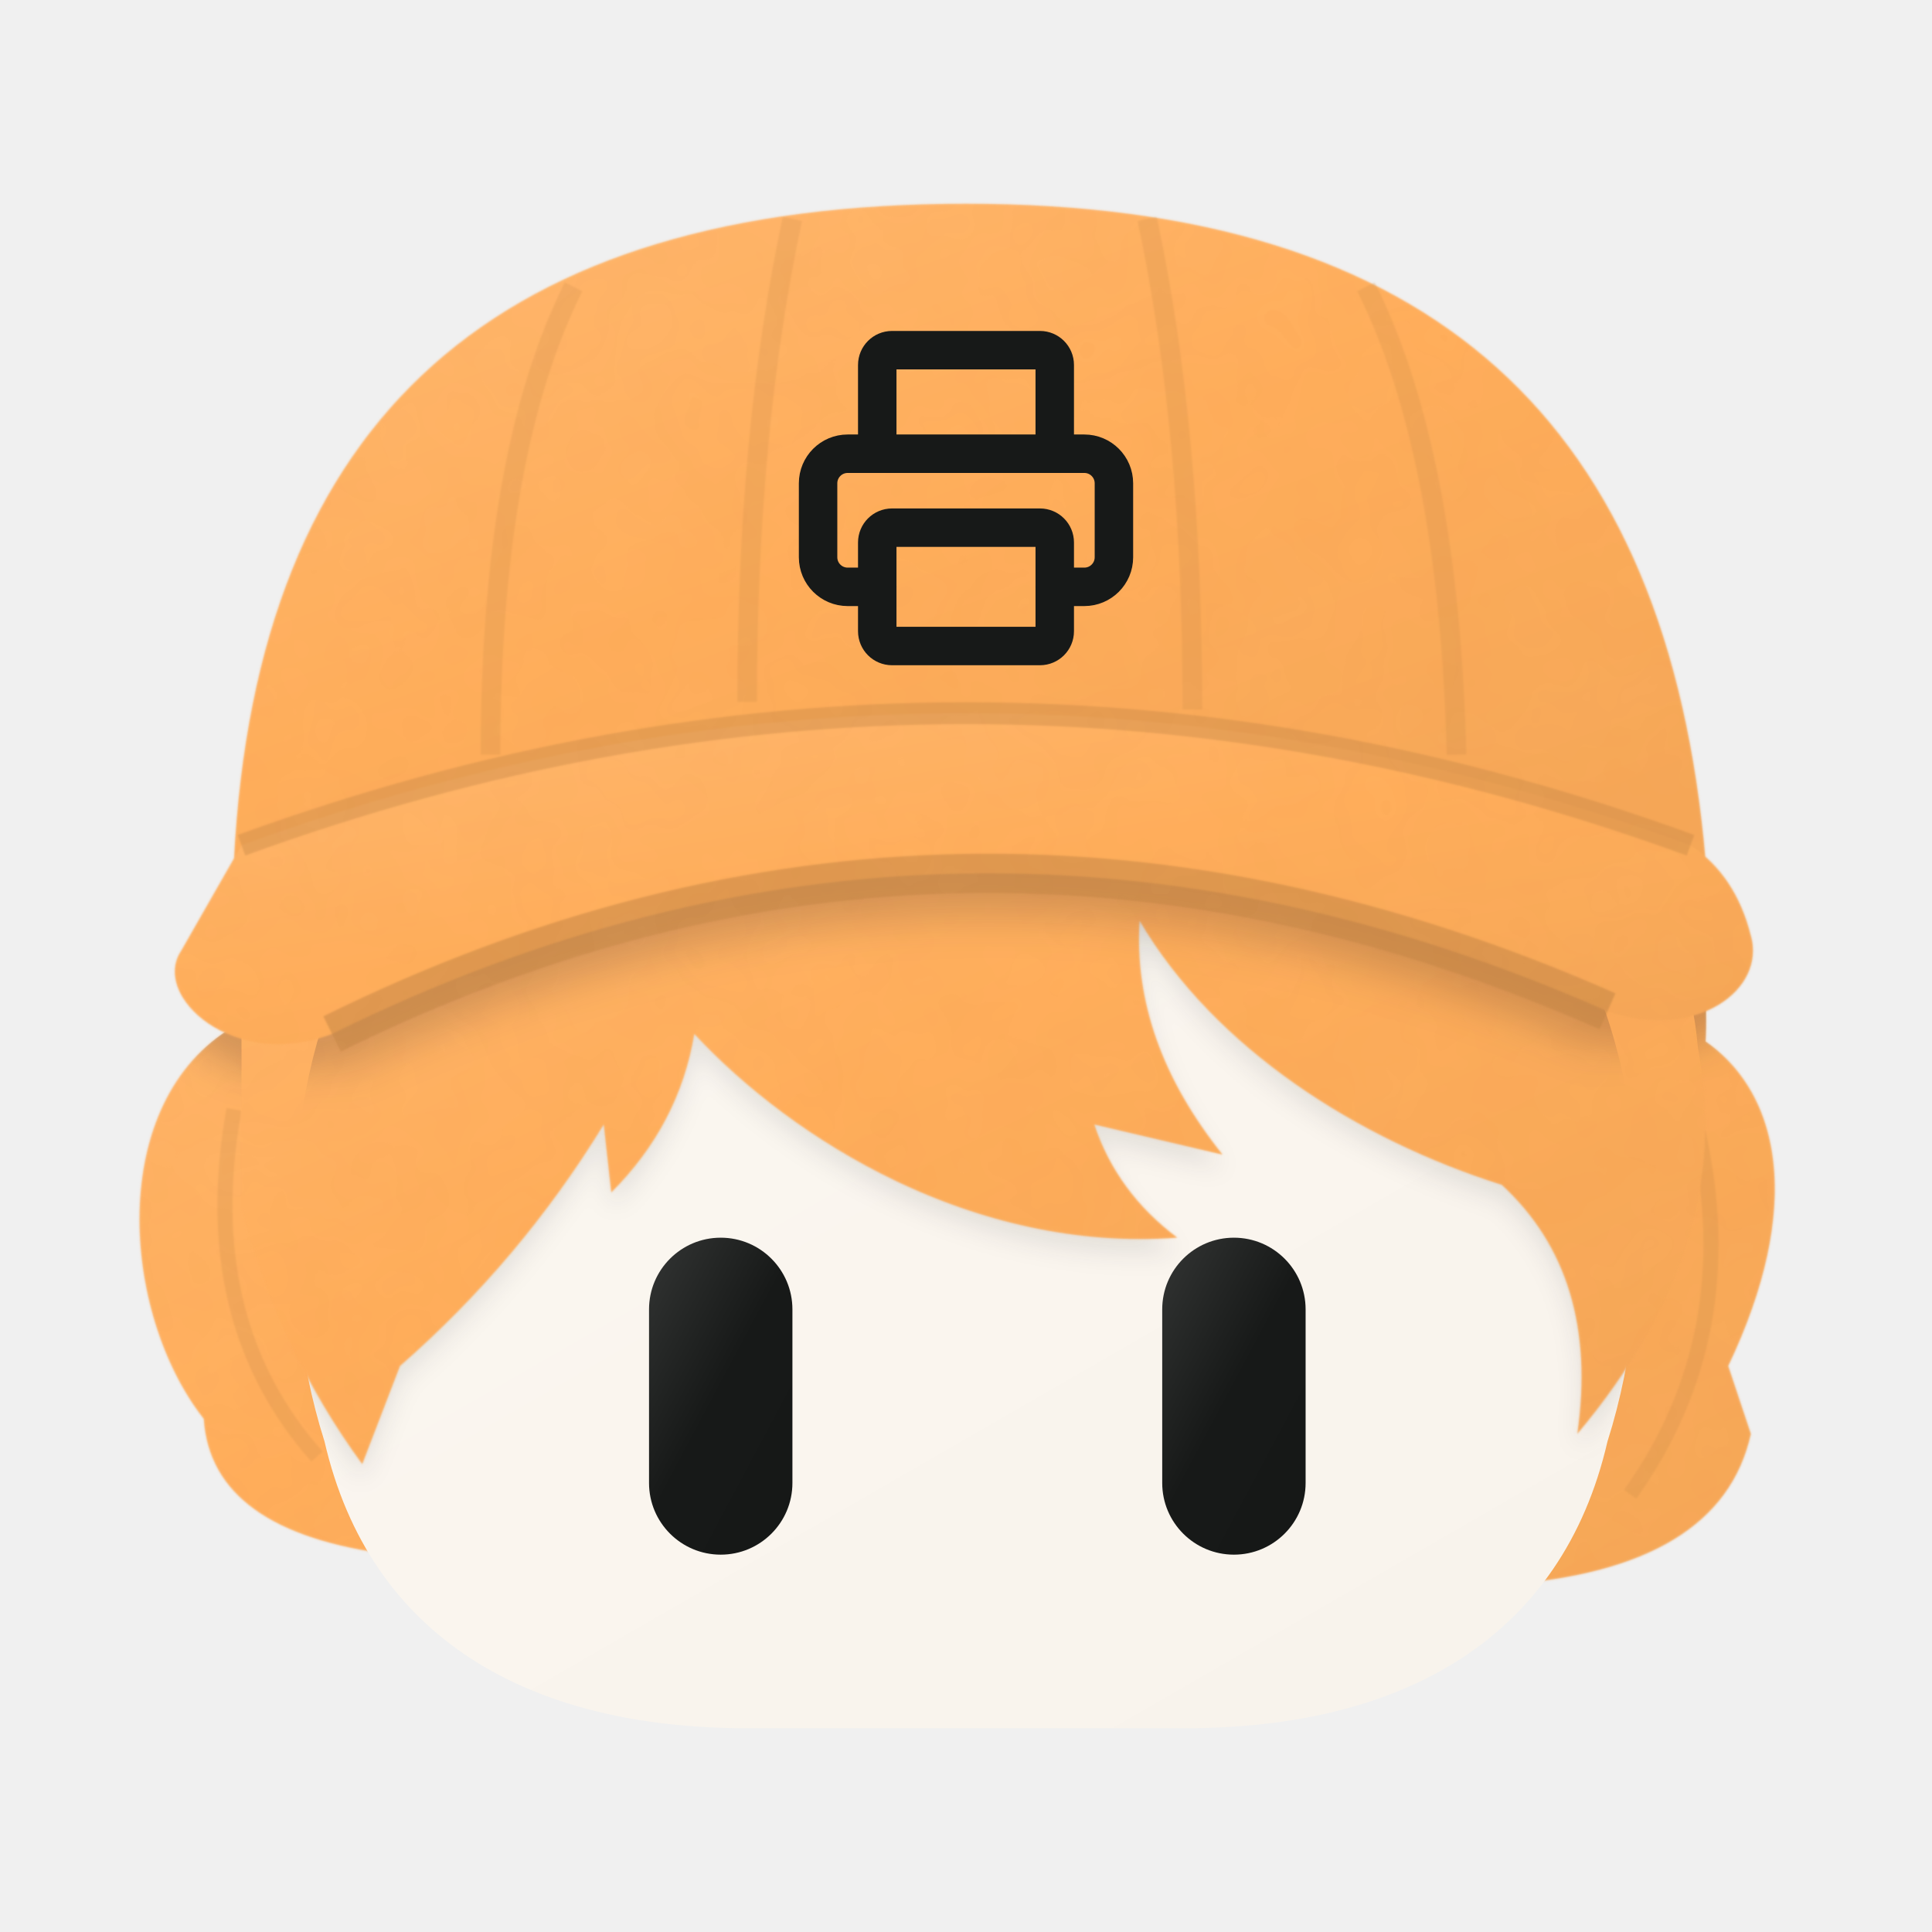
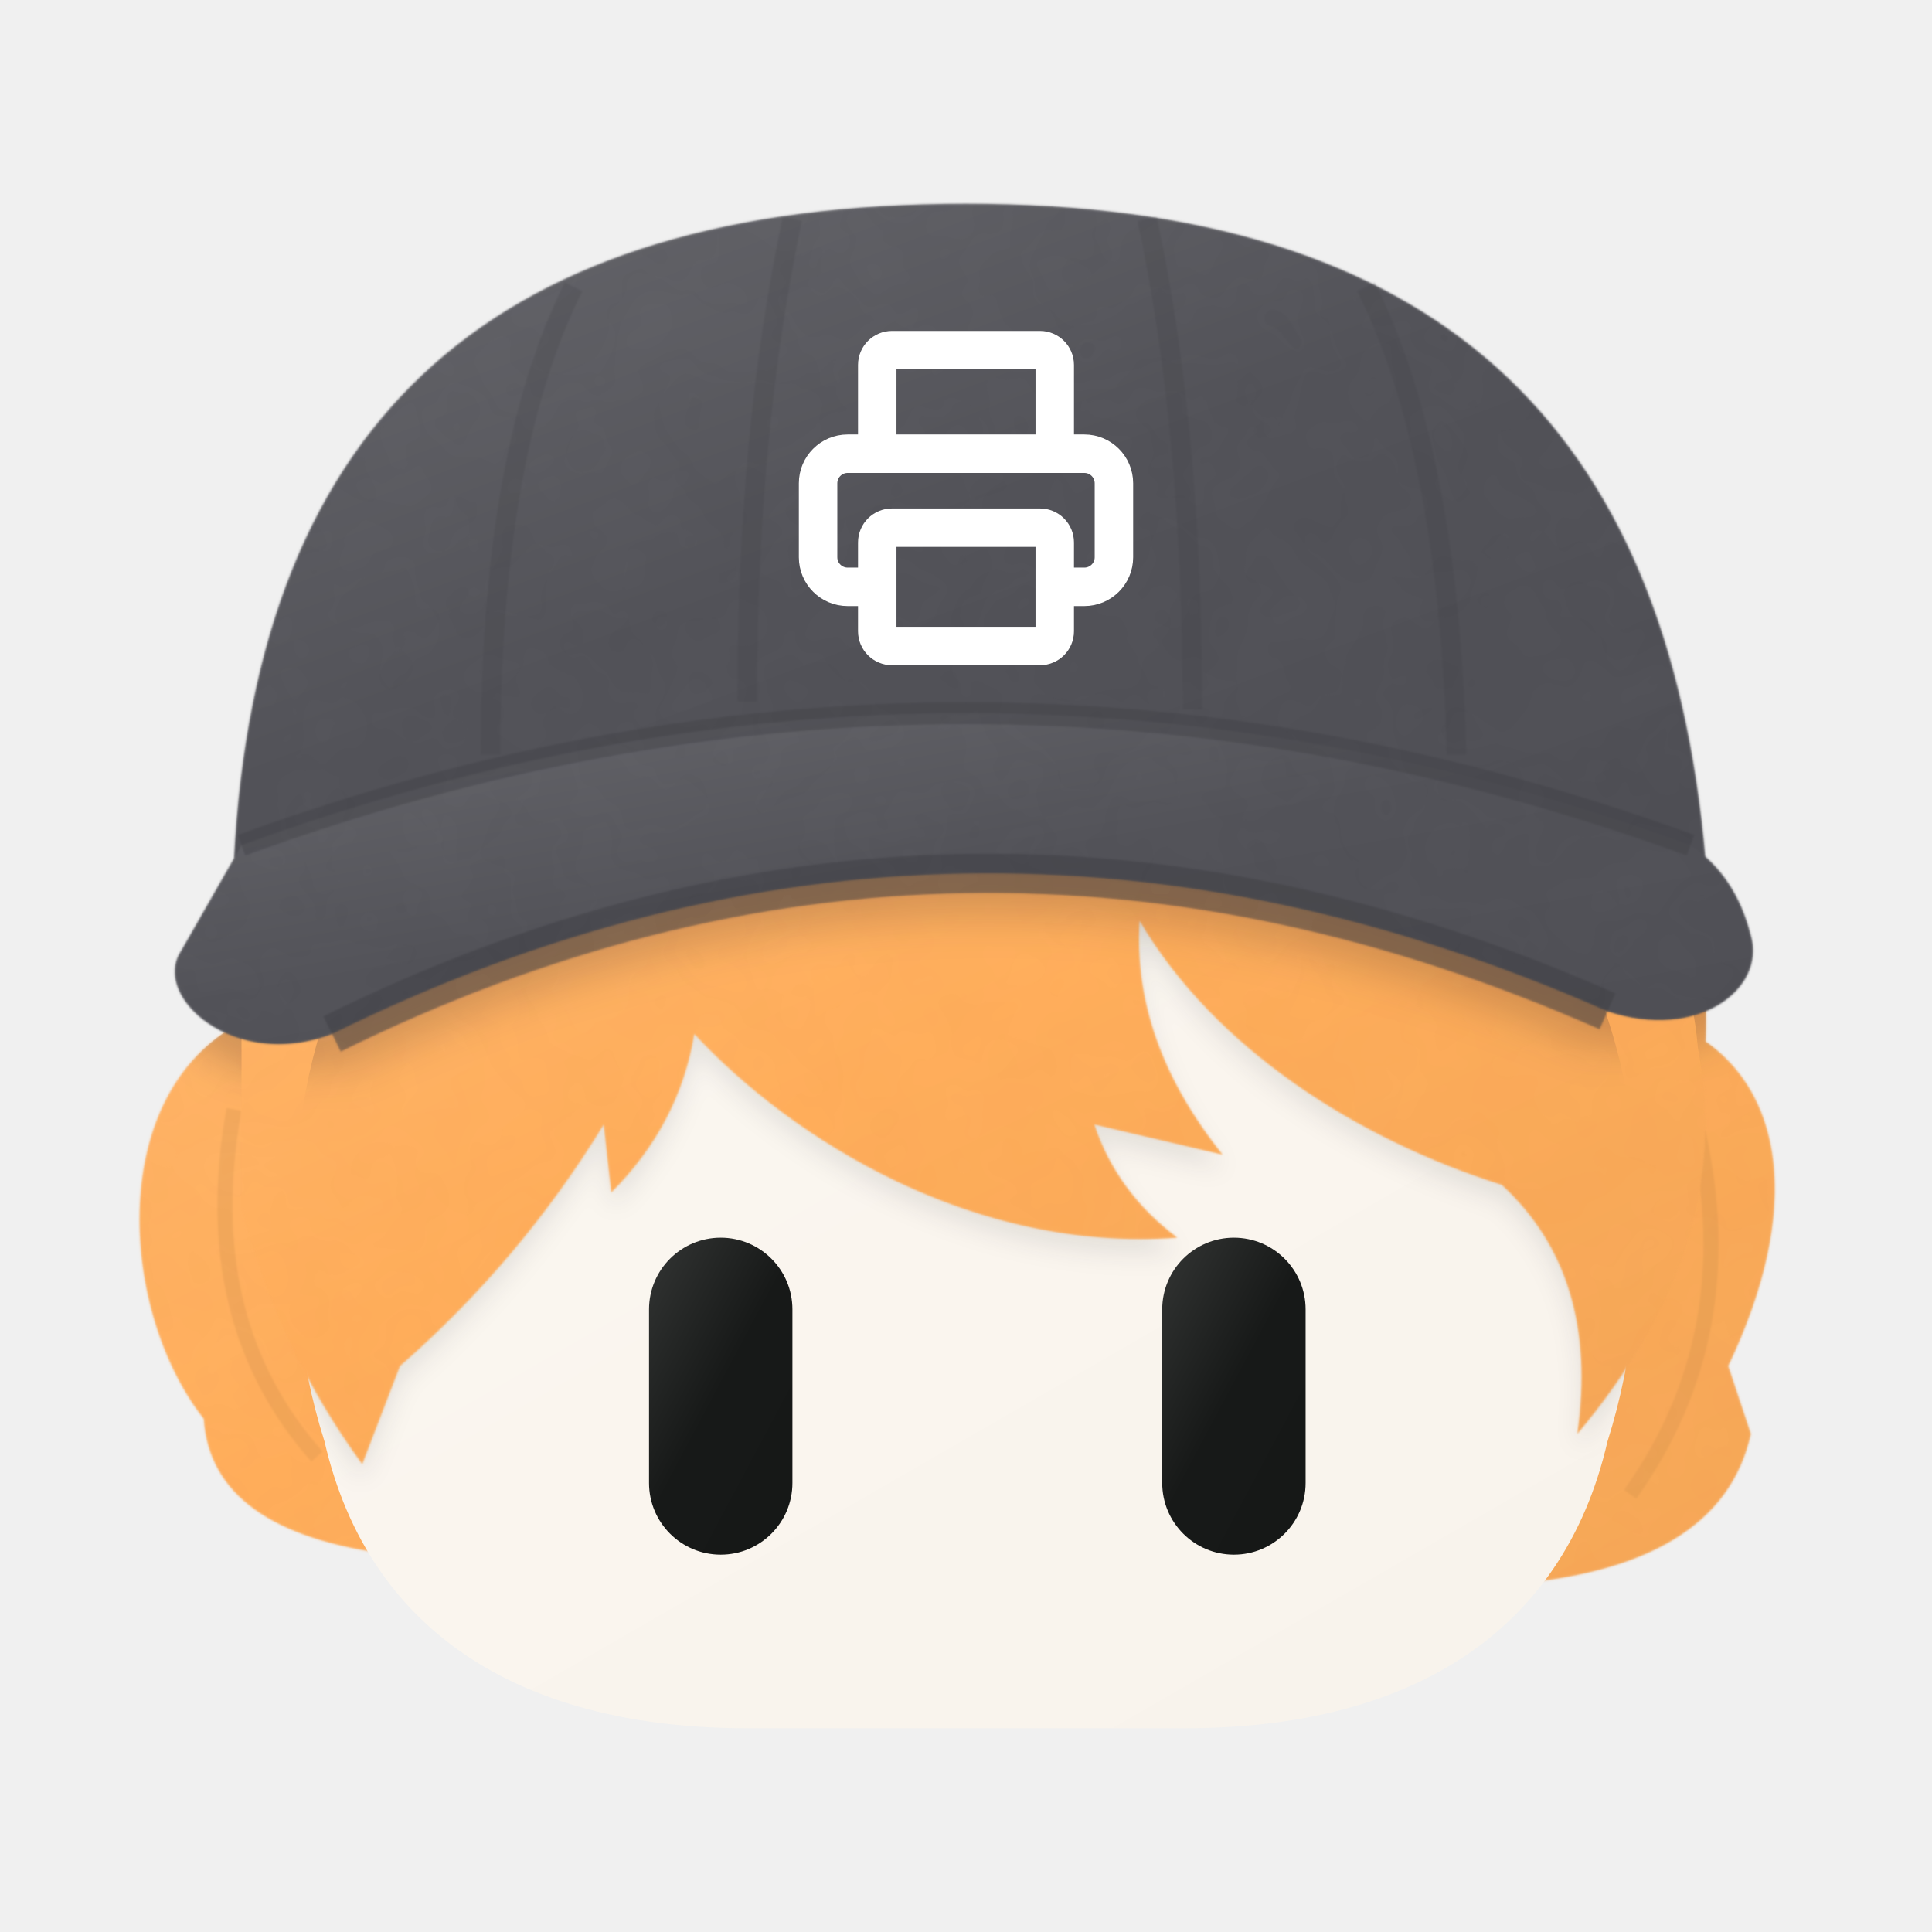
<svg xmlns="http://www.w3.org/2000/svg" viewBox="0 0 256 256" width="256" height="256" role="img">
  <defs>
    <clipPath id="avatar-contact-receiver-fringe-hair-sweep-face-round" clipPathUnits="userSpaceOnUse">
      <path d="M48 124C38 140 36 169 43 191C49 217 70 229 99 229H157C186 229 207 217 213 191C220 169 218 140 208 124C185 105 71 105 48 124Z" fill="#000000" />
    </clipPath>
    <filter id="avatar-contact-shadow-fringe-hair-sweep-face-round" filterUnits="userSpaceOnUse" x="0" y="0" width="256" height="256" color-interpolation-filters="sRGB">
      <feGaussianBlur in="SourceAlpha" stdDeviation="1.6" />
      <feOffset dy="2" result="contact-alpha" />
      <feFlood flood-color="#201a28" flood-opacity="0.09" />
      <feComposite in2="contact-alpha" operator="in" />
    </filter>
    <clipPath id="avatar-contact-receiver-hat-hat-cap-hair-sweep-hair-sweep-back-face-round" clipPathUnits="userSpaceOnUse">
      <path d="M48 124C38 140 36 169 43 191C49 217 70 229 99 229H157C186 229 207 217 213 191C220 169 218 140 208 124C185 105 71 105 48 124Z" fill="#000000" />
      <path d="M32 137C30 107 64 86 126 85C184 84 222 103 225 139Q230 165 209 190Q212 169 199 157C180 151 161 139 151 122Q150 138 162 153L145 149Q148 158 156 164C129 166 105 151 92 137Q90 149 81 158L80 149Q69 167 53 181L48 194Q37 179 32 160Z" fill="#000000" />
      <path d="M31 136C14 146 16 174 27 188Q28 203 52 206C87 222 173 224 199 210Q228 208 232 190L229 181C239 160 236 145 226 138C228 99 186 82 128 83C72 83 41 103 31 136Z" fill="#000000" />
      <path d="M31 147Q26 175 42 193M225 150Q231 177 216 198" fill="none" stroke="#000000" stroke-width="2" stroke-opacity="0.23" />
    </clipPath>
    <filter id="avatar-contact-shadow-hat-hat-cap-hair-sweep-hair-sweep-back-face-round" filterUnits="userSpaceOnUse" x="0" y="0" width="256" height="256" color-interpolation-filters="sRGB">
      <feGaussianBlur in="SourceAlpha" stdDeviation="2.4" />
      <feOffset dy="4" result="contact-alpha" />
      <feFlood flood-color="#201a28" flood-opacity="0.19" />
      <feComposite in2="contact-alpha" operator="in" />
    </filter>
    <filter id="avatar-soft-material-v1" x="-2%" y="-2%" width="104%" height="104%" color-interpolation-filters="sRGB">
      <feTurbulence type="fractalNoise" baseFrequency="0.08" numOctaves="3" seed="17" result="grain" />
      <feColorMatrix in="grain" type="matrix" values="0.213 0.715 0.072 0 0 0.213 0.715 0.072 0 0 0.213 0.715 0.072 0 0 0 0 0 0.03 0" result="faint-grain" />
      <feComposite in="faint-grain" in2="SourceGraphic" operator="in" result="clipped-grain" />
      <feBlend in="SourceGraphic" in2="clipped-grain" mode="soft-light" result="material" />
      <feGaussianBlur in="material" stdDeviation="0.16" />
    </filter>
    <linearGradient id="avatar-face-faf5ee" x1="0%" y1="0%" x2="85%" y2="100%">
      <stop offset="0%" stop-color="#fbf8f2" />
      <stop offset="52%" stop-color="#faf5ee" />
      <stop offset="100%" stop-color="#f8f3ec" />
    </linearGradient>
    <linearGradient id="avatar-hair-ffad5a" x1="0%" y1="0%" x2="85%" y2="100%">
      <stop offset="0%" stop-color="#ffb76e" />
      <stop offset="52%" stop-color="#ffad5a" />
      <stop offset="100%" stop-color="#f6a757" />
    </linearGradient>
-     <linearGradient id="avatar-hat-ffad5a" x1="0%" y1="0%" x2="85%" y2="100%">
-       <stop offset="0%" stop-color="#ffb76e" />
-       <stop offset="52%" stop-color="#ffad5a" />
-       <stop offset="100%" stop-color="#f6a757" />
+     <linearGradient id="avatar-hat-525258" x1="0%" y1="0%" x2="85%" y2="100%">
+       <stop offset="0%" stop-color="#67676c" />
+       <stop offset="52%" stop-color="#525258" />
+       <stop offset="100%" stop-color="#4f4f55" />
    </linearGradient>
    <linearGradient id="avatar-eyes-171918" x1="0%" y1="0%" x2="85%" y2="100%">
      <stop offset="0%" stop-color="#333534" />
      <stop offset="52%" stop-color="#171918" />
      <stop offset="100%" stop-color="#161817" />
    </linearGradient>
    <linearGradient id="avatar-badge-ffffff" x1="0%" y1="0%" x2="85%" y2="100%">
      <stop offset="0%" stop-color="#ffffff" />
      <stop offset="52%" stop-color="#ffffff" />
      <stop offset="100%" stop-color="#f6f6f6" />
    </linearGradient>
  </defs>
  <g color="#c78746" filter="url(#avatar-soft-material-v1)">
    <path d="M31 136C14 146 16 174 27 188Q28 203 52 206C87 222 173 224 199 210Q228 208 232 190L229 181C239 160 236 145 226 138C228 99 186 82 128 83C72 83 41 103 31 136Z" fill="url(#avatar-hair-ffad5a)" />
    <path d="M31 147Q26 175 42 193M225 150Q231 177 216 198" fill="none" stroke="#c78746" stroke-width="2" stroke-opacity="0.23" />
  </g>
  <g color="url(#avatar-face-faf5ee)">
    <path d="M48 124C38 140 36 169 43 191C49 217 70 229 99 229H157C186 229 207 217 213 191C220 169 218 140 208 124C185 105 71 105 48 124Z" fill="url(#avatar-face-faf5ee)" />
  </g>
  <g data-layer="contact-shadow-fringe-hair-sweep-face-round" clip-path="url(#avatar-contact-receiver-fringe-hair-sweep-face-round)">
    <g filter="url(#avatar-contact-shadow-fringe-hair-sweep-face-round)">
      <g color="#000000">
        <path d="M32 137C30 107 64 86 126 85C184 84 222 103 225 139Q230 165 209 190Q212 169 199 157C180 151 161 139 151 122Q150 138 162 153L145 149Q148 158 156 164C129 166 105 151 92 137Q90 149 81 158L80 149Q69 167 53 181L48 194Q37 179 32 160Z" fill="#000000" />
      </g>
    </g>
  </g>
  <g color="#c78746" filter="url(#avatar-soft-material-v1)">
    <path d="M32 137C30 107 64 86 126 85C184 84 222 103 225 139Q230 165 209 190Q212 169 199 157C180 151 161 139 151 122Q150 138 162 153L145 149Q148 158 156 164C129 166 105 151 92 137Q90 149 81 158L80 149Q69 167 53 181L48 194Q37 179 32 160Z" fill="url(#avatar-hair-ffad5a)" />
  </g>
  <g data-layer="contact-shadow-hat-hat-cap-hair-sweep-hair-sweep-back-face-round" clip-path="url(#avatar-contact-receiver-hat-hat-cap-hair-sweep-hair-sweep-back-face-round)">
    <g filter="url(#avatar-contact-shadow-hat-hat-cap-hair-sweep-hair-sweep-back-face-round)">
      <g color="#000000">
        <path d="M31 114C34 55 66 27 128 27C190 27 221 56 226 114Q128 86 31 114Z" fill="#000000" />
        <path d="M76 38Q65 60 65 100M105 29Q99 57 99 93M152 29Q158 57 158 94M181 38Q192 60 193 100" fill="none" stroke="#000000" stroke-width="2.6" stroke-opacity="0.21" />
        <path d="M32 112Q128 77 224 112Q230 116 232 124C234 131 225 138 213 134Q127 96 44 137C31 142 20 132 24 126Z" fill="#000000" />
        <path d="M44 137Q127 96 213 134" fill="none" stroke="#000000" stroke-width="5.2" stroke-opacity="0.55" />
        <path d="M32 112Q128 77 224 112" fill="none" stroke="#000000" stroke-width="2.9" stroke-opacity="0.4" />
      </g>
    </g>
  </g>
-   <g color="#c78746" filter="url(#avatar-soft-material-v1)">
-     <path d="M31 114C34 55 66 27 128 27C190 27 221 56 226 114Q128 86 31 114Z" fill="url(#avatar-hat-ffad5a)" />
-     <path d="M76 38Q65 60 65 100M105 29Q99 57 99 93M152 29Q158 57 158 94M181 38Q192 60 193 100" fill="none" stroke="#c78746" stroke-width="2.6" stroke-opacity="0.21" />
-     <path d="M32 112Q128 77 224 112Q230 116 232 124C234 131 225 138 213 134Q127 96 44 137C31 142 20 132 24 126Z" fill="url(#avatar-hat-ffad5a)" />
-     <path d="M44 137Q127 96 213 134" fill="none" stroke="#c78746" stroke-width="5.2" stroke-opacity="0.55" />
-     <path d="M32 112Q128 77 224 112" fill="none" stroke="#c78746" stroke-width="2.9" stroke-opacity="0.4" />
+   <g color="#404045" filter="url(#avatar-soft-material-v1)">
+     <path d="M31 114C34 55 66 27 128 27C190 27 221 56 226 114Q128 86 31 114Z" fill="url(#avatar-hat-525258)" />
+     <path d="M76 38Q65 60 65 100M105 29Q99 57 99 93M152 29Q158 57 158 94M181 38Q192 60 193 100" fill="none" stroke="#404045" stroke-width="2.6" stroke-opacity="0.21" />
+     <path d="M32 112Q128 77 224 112Q230 116 232 124C234 131 225 138 213 134Q127 96 44 137C31 142 20 132 24 126Z" fill="url(#avatar-hat-525258)" />
+     <path d="M44 137Q127 96 213 134" fill="none" stroke="#404045" stroke-width="5.2" stroke-opacity="0.55" />
+     <path d="M32 112Q128 77 224 112" fill="none" stroke="#404045" stroke-width="2.9" stroke-opacity="0.4" />
  </g>
  <g data-layer="hat-badge" transform="translate(128 66) rotate(0) scale(0.84) translate(-128 -64)">
    <g transform="translate(128 64) scale(0.21875) translate(-128 -128)">
-       <g color="#171918">
-         <path d="M6 18H4a2 2 0 0 1-2-2v-5a2 2 0 0 1 2-2h16a2 2 0 0 1 2 2v5a2 2 0 0 1-2 2h-2" fill="none" stroke="#171918" stroke-width="2.6" stroke-linecap="round" stroke-linejoin="round" transform="scale(10.66667)" />
-         <path d="M6 9V3a1 1 0 0 1 1-1h10a1 1 0 0 1 1 1v6" fill="none" stroke="#171918" stroke-width="2.6" stroke-linecap="round" stroke-linejoin="round" transform="scale(10.66667)" />
-         <rect x="6" y="14" width="12" height="8" rx="1" fill="none" stroke="#171918" stroke-width="2.6" stroke-linecap="round" stroke-linejoin="round" transform="scale(10.66667)" />
+       <g color="#ffffff">
+         <path d="M6 18H4a2 2 0 0 1-2-2v-5a2 2 0 0 1 2-2h16a2 2 0 0 1 2 2v5a2 2 0 0 1-2 2h-2" fill="none" stroke="#ffffff" stroke-width="2.6" stroke-linecap="round" stroke-linejoin="round" transform="scale(10.66667)" />
+         <path d="M6 9V3a1 1 0 0 1 1-1h10a1 1 0 0 1 1 1v6" fill="none" stroke="#ffffff" stroke-width="2.6" stroke-linecap="round" stroke-linejoin="round" transform="scale(10.66667)" />
+         <rect x="6" y="14" width="12" height="8" rx="1" fill="none" stroke="#ffffff" stroke-width="2.6" stroke-linecap="round" stroke-linejoin="round" transform="scale(10.66667)" />
      </g>
    </g>
  </g>
  <g data-layer="state" data-state="idle">
    <rect x="86" y="164" width="19" height="42" rx="9.5" fill="url(#avatar-eyes-171918)" />
    <rect x="154" y="164" width="19" height="42" rx="9.5" fill="url(#avatar-eyes-171918)" />
  </g>
</svg>
